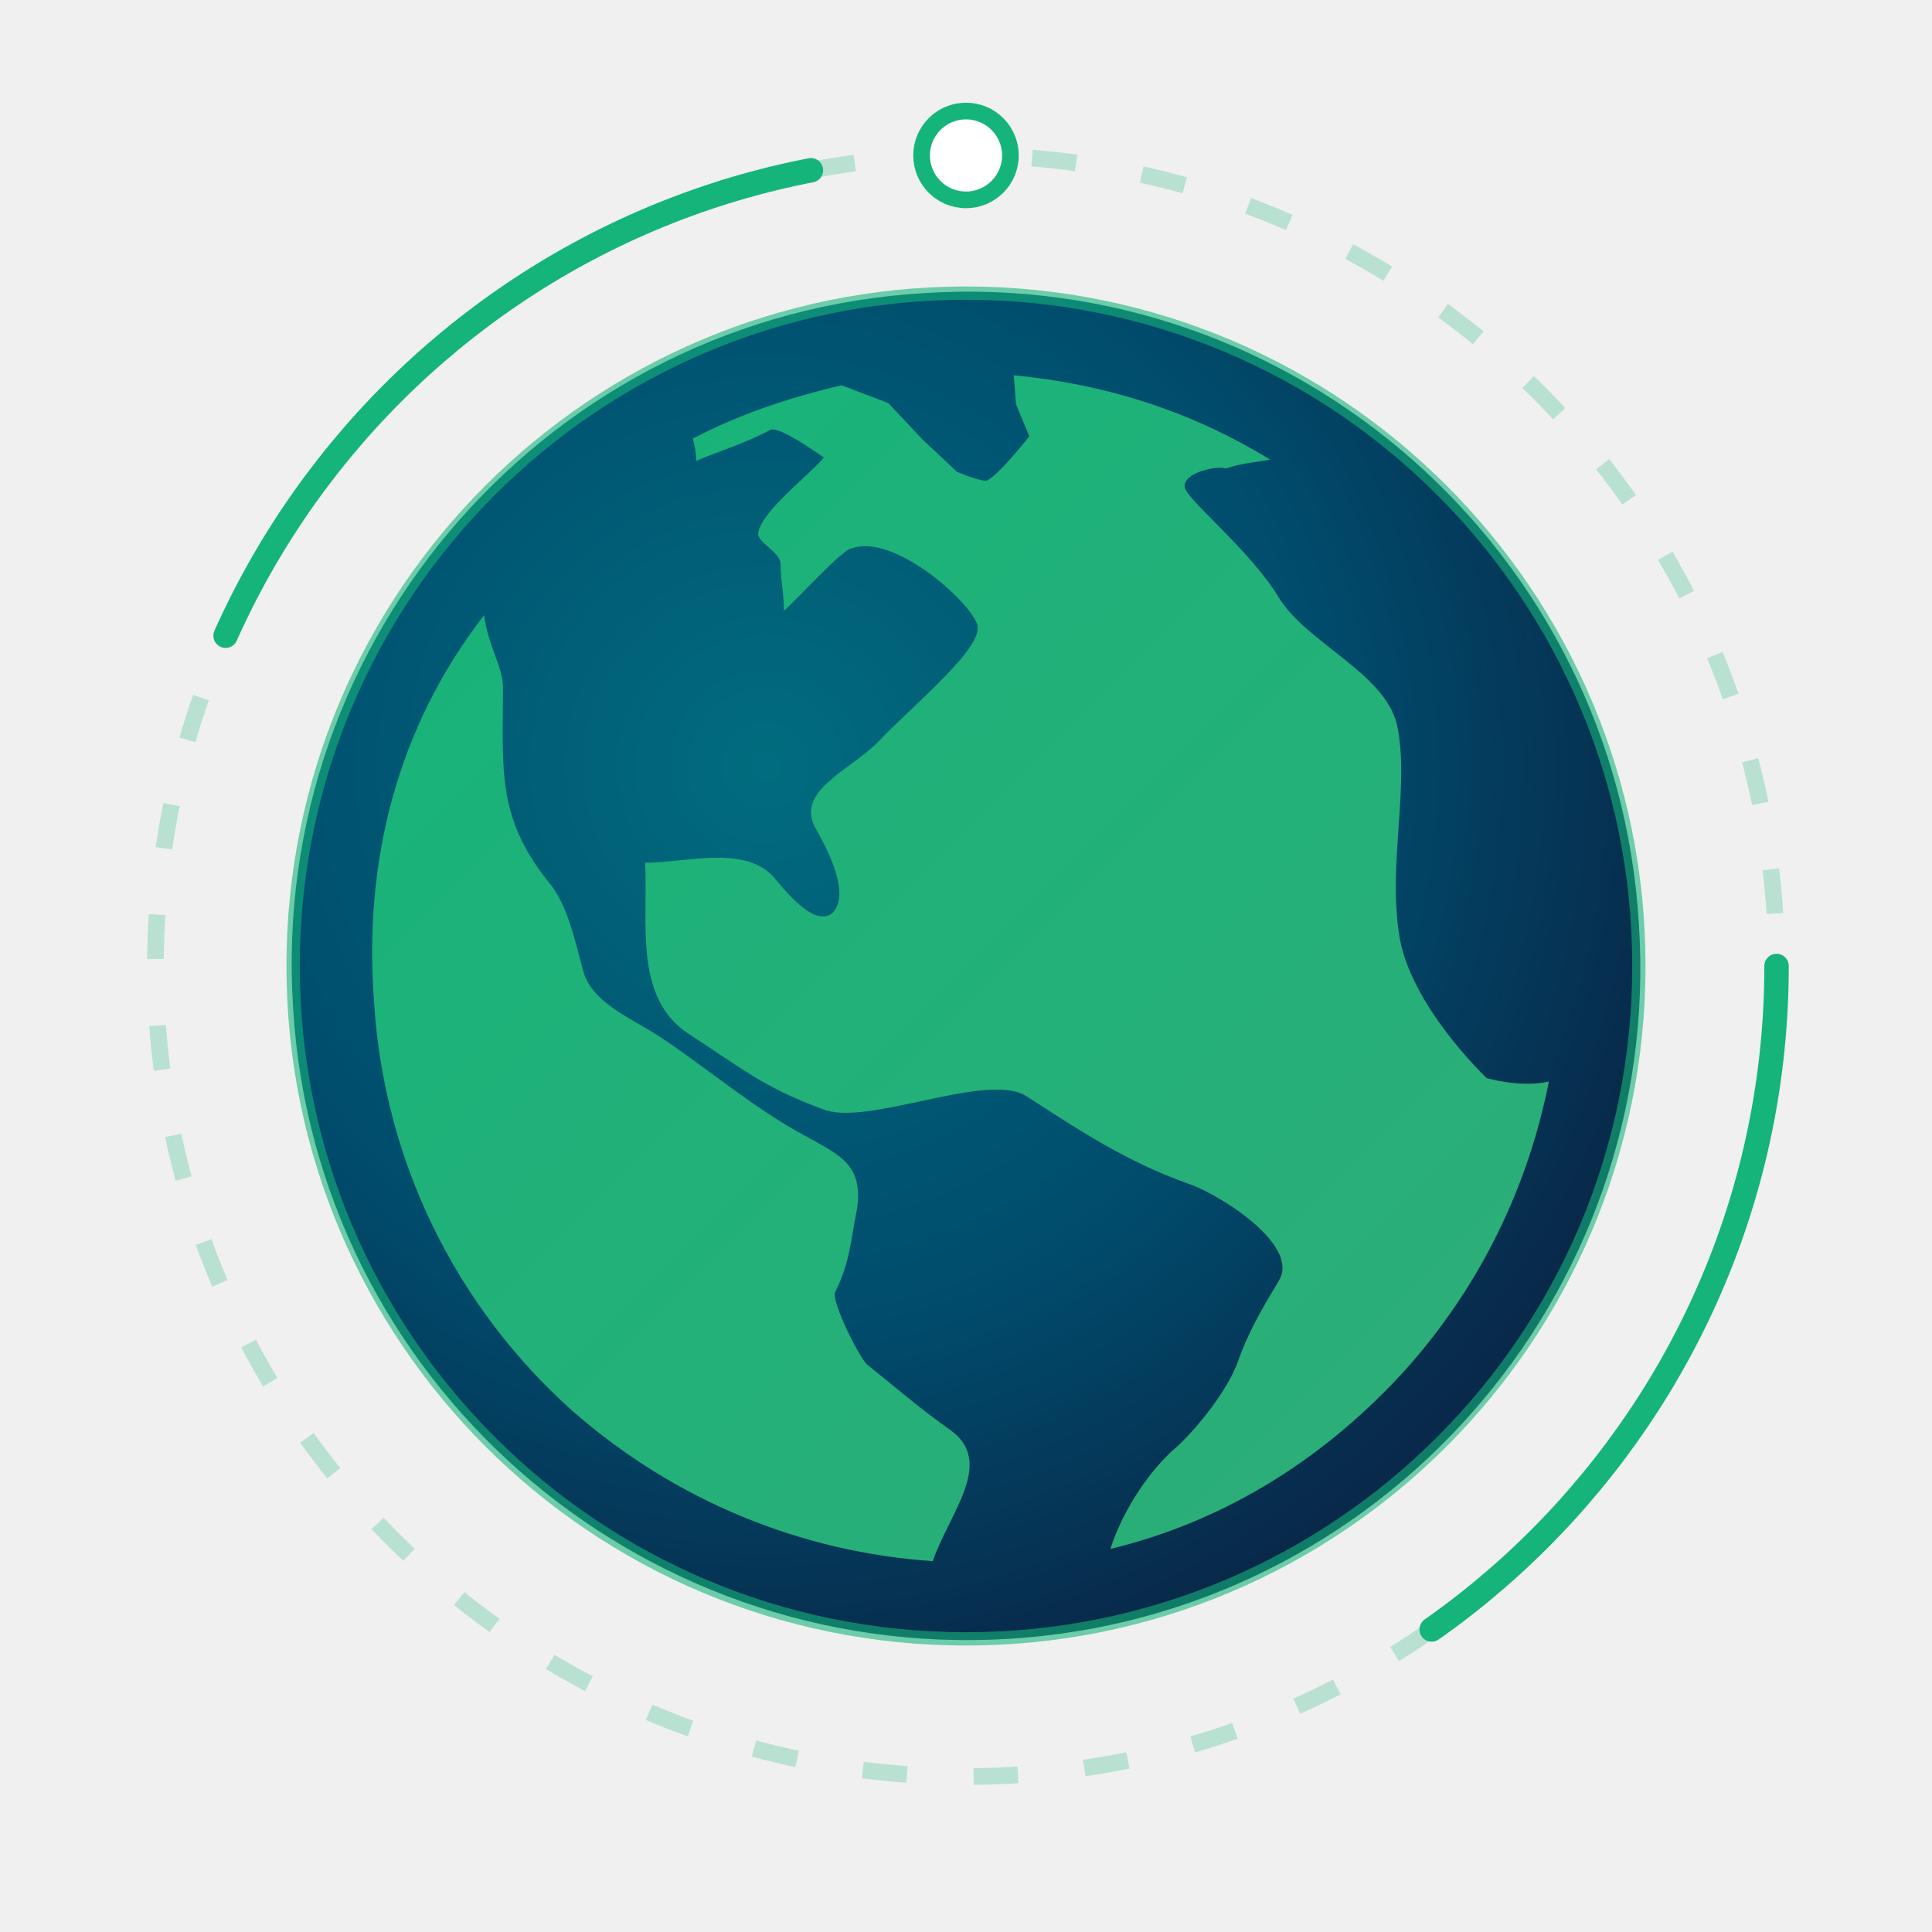
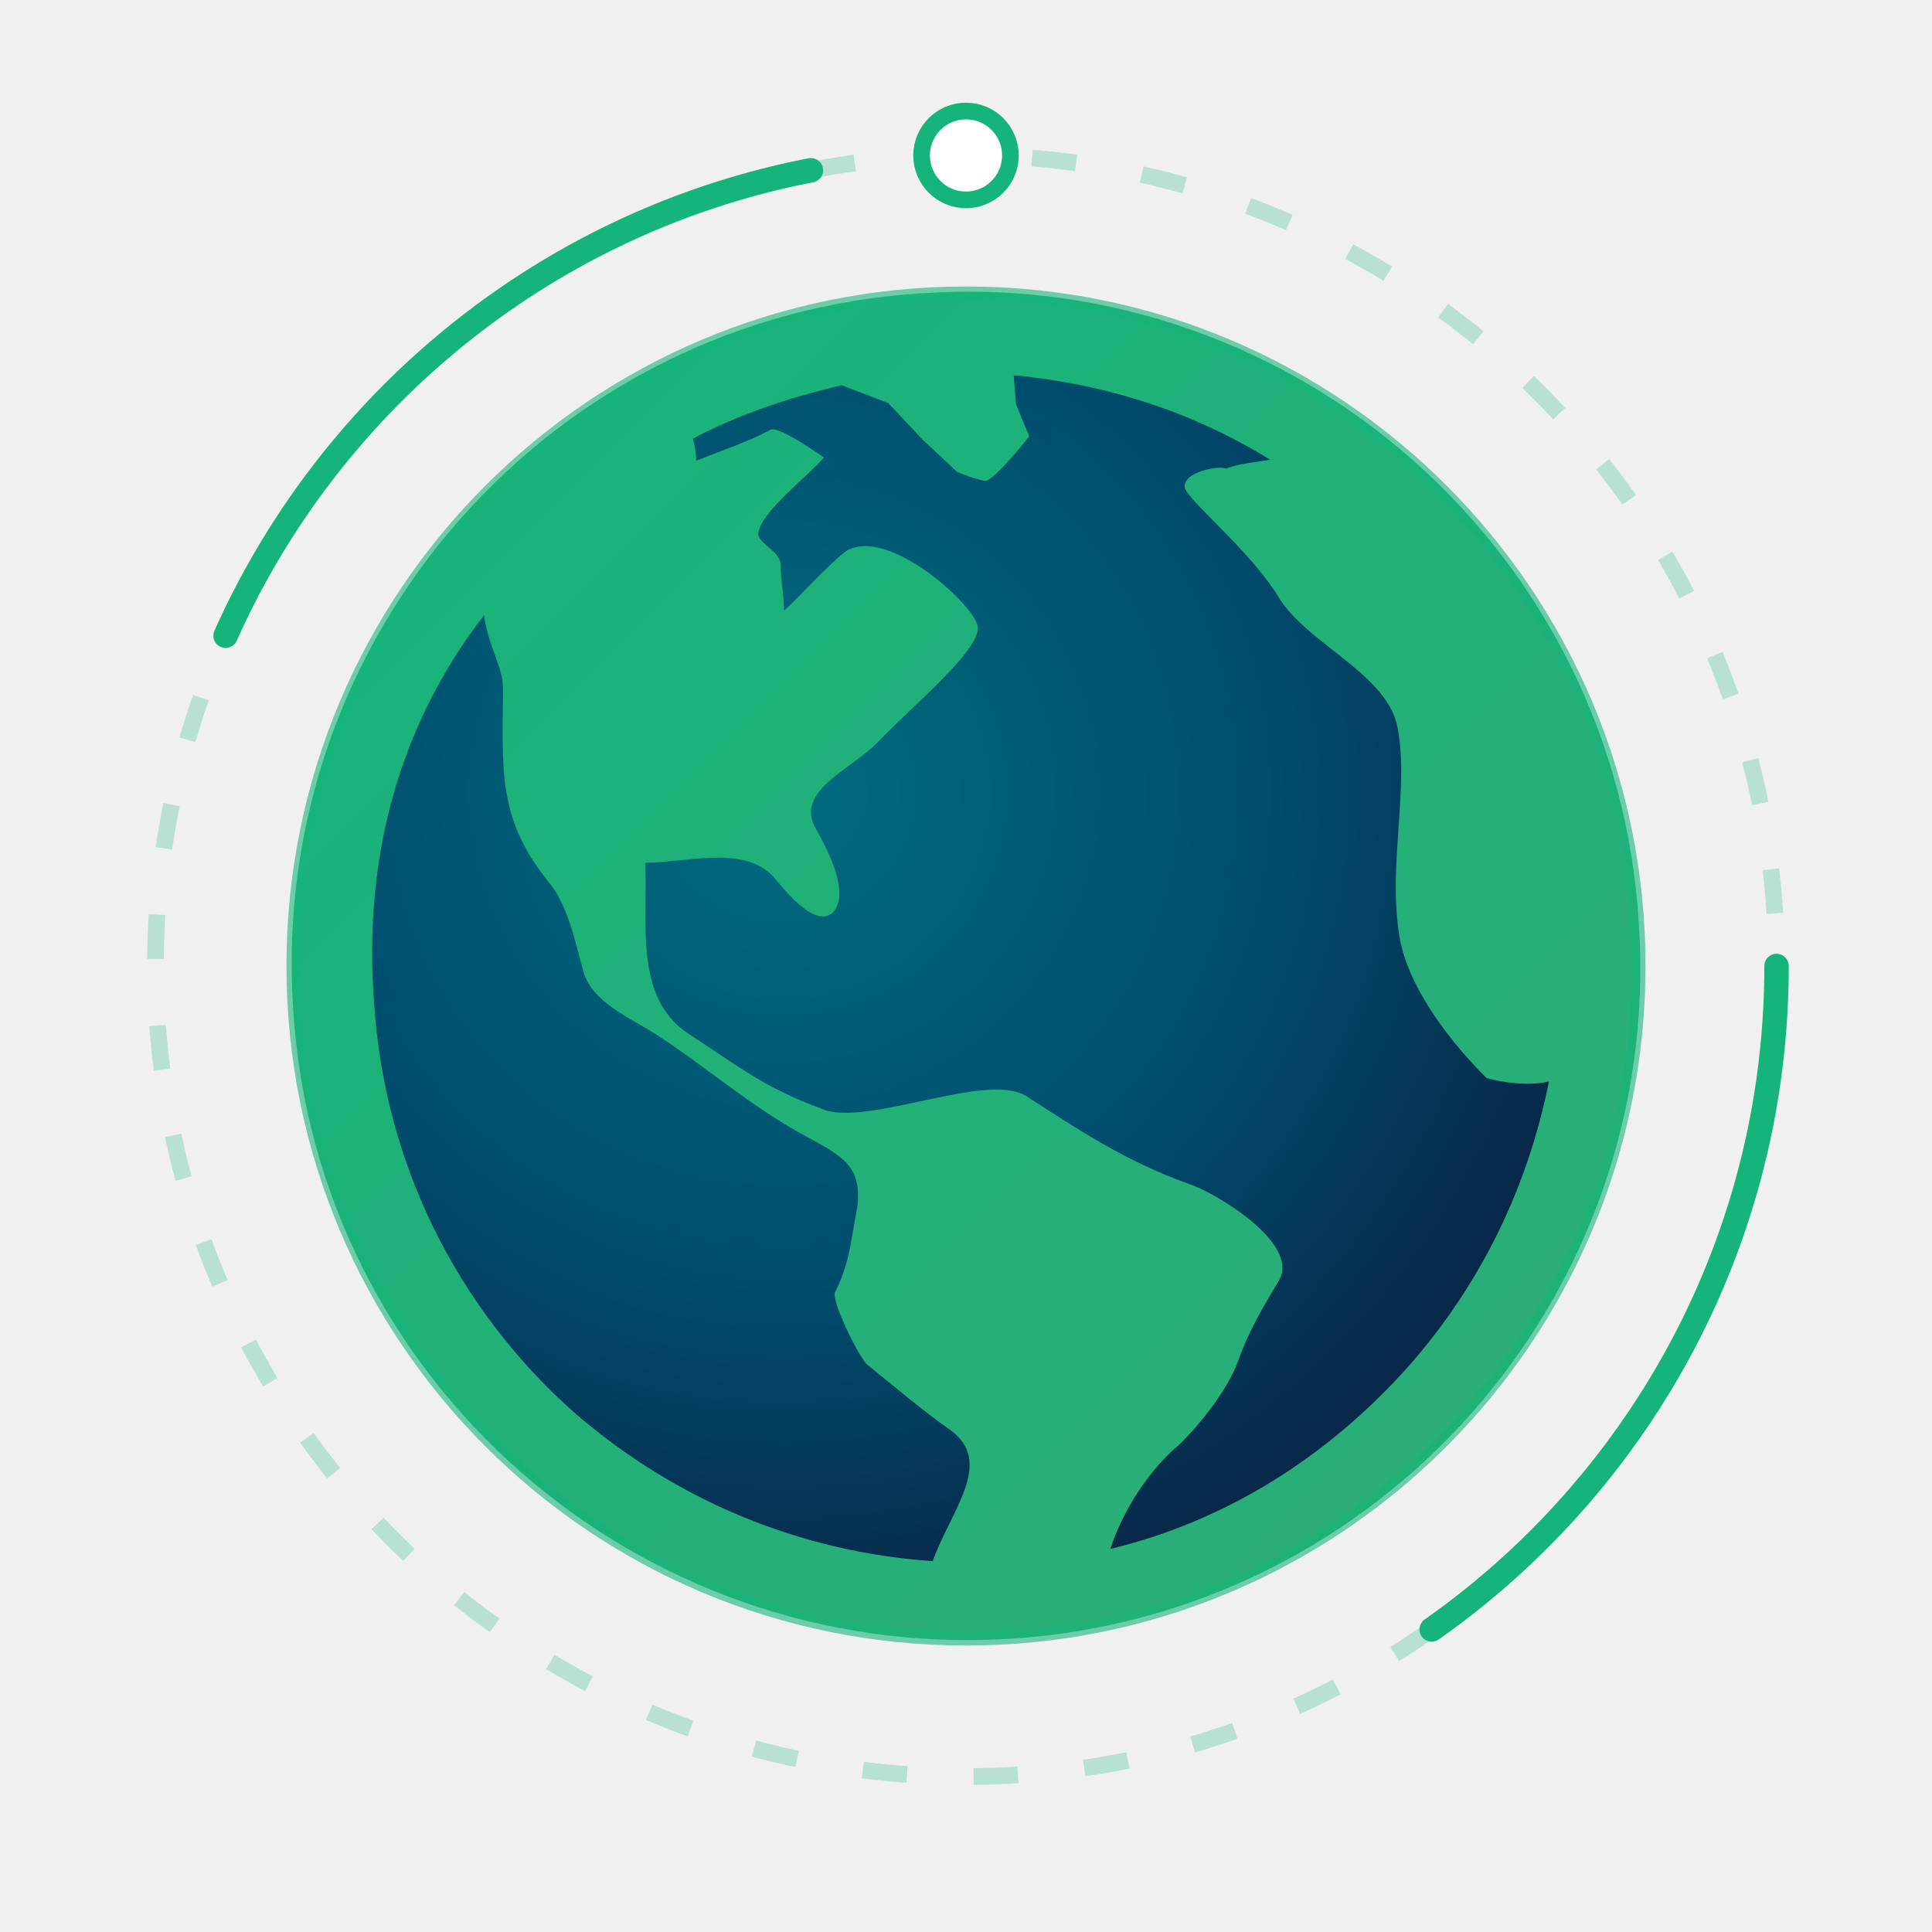
<svg xmlns="http://www.w3.org/2000/svg" viewBox="-86 42 174 174" width="400" height="400" style="background:#080f1d; border-radius: 20px;">
  <defs>
    <radialGradient id="cmOceanGrad" cx="35%" cy="35%" r="70%">
      <stop offset="0%" stop-color="#016c7f" />
      <stop offset="60%" stop-color="#004c6d" />
      <stop offset="100%" stop-color="#08294a" />
    </radialGradient>
    <linearGradient id="cmLandGrad" x1="0%" y1="0%" x2="100%" y2="100%">
      <stop offset="0%" stop-color="#15b47a" />
      <stop offset="100%" stop-color="#2fad78" />
    </linearGradient>
    <style>
      @keyframes orbitSpin {
        0% { transform: rotate(0deg); }
        100% { transform: rotate(360deg); }
      }
      @keyframes planetSpin {
        0% { transform: rotate(0deg); }
        100% { transform: rotate(360deg); }
      }
      .orbit-group {
        transform-origin: 1px 129px;
        animation: orbitSpin 3s linear infinite;
      }
      .globe-group {
        transform-origin: 1px 129px;
        animation: planetSpin 6s linear infinite;
      }
    </style>
  </defs>
  <circle cx="1" cy="129" r="73" fill="none" stroke="rgba(21, 180, 122, 0.25)" stroke-width="1.5" stroke-dasharray="4 6" />
  <g class="orbit-group">
    <circle cx="1" cy="129" r="73" fill="none" stroke="#15b47a" stroke-width="2.2" stroke-dasharray="70 190" stroke-linecap="round" />
    <circle cx="1" cy="56" r="4" fill="#ffffff" stroke="#15b47a" stroke-width="1.5" />
  </g>
  <g class="globe-group">
-     <path d="M4.8,189.6c33.5-2,59-30.9,56.8-64.4c-2-33.5-30.9-59-64.4-56.8c-33.5,2-59,30.9-56.8,64.4C-57.6,166.2-28.7,191.6,4.8,189.6z" fill="url(#cmOceanGrad)" />
-     <path d="M-12.6,116.5c-1.7-3.3,3.1-5.1,5.6-7.6c3.1-3.3,9.8-8.7,9-10.7C1.2,96-5.6,90-9.3,91.4c-0.8,0-5.1,4.8-6.1,5.6c0-1.7-0.3-2.6-0.3-4.2c0-1.1-2.2-2-2-2.8c0.2-1.9,4.8-5.4,5.9-6.8c-0.9-0.6-4-2.8-4.8-2.5c-2,1.1-4.5,1.9-6.7,2.8c0-0.8-0.2-1.6-0.3-2c4.2-2.2,8.7-3.7,13.4-4.8l4.2,1.6l3.1,3.3l3.1,2.9c0,0,1.9,0.8,2.6,0.8c0.9-0.2,3.9-4,3.9-4l-1.2-2.9l-0.2-2.6c8.4,0.8,16.1,3.3,23.1,7.6c-1.1,0.2-2.6,0.3-4,0.8c-0.6-0.3-3.9,0.3-3.7,1.7c0.2,1.1,5.9,5.7,8.4,9.8c2.5,4.2,9.5,6.8,10.7,11.5c1.2,5.4-0.8,12.4,0.2,18.9c0.9,6.4,7.9,13,7.9,13s3.1,0.9,5.6,0.3c-1.9,9.5-6.1,18.2-12.6,25.6c-7.3,8.2-16.5,14-26.9,16.5c1.2-3.7,3.7-7.3,6.1-9.3c2-1.9,4.5-5.1,5.4-7.6c0.9-2.6,2.2-4.8,3.7-7.3c1.9-3.3-5.7-7.9-8.2-8.7c-5.6-2-9.8-4.8-14.6-7.9c-3.6-2.2-14.3,2.8-18.3,1.2c-5.4-2-7.3-3.7-12.1-6.8c-5-3.3-3.6-10.2-3.9-15.4c3.7,0,8.8-1.6,11.5,1.2c0.8,0.9,3.7,4.8,5.4,3.3C-9.2,122.3-12,117.6-12.6,116.5z M-42.4,97.4c0.3,2.6,1.7,4.7,1.7,6.5c0,7.3-0.6,11.6,4,17.4c1.9,2.2,2.5,5.6,3.3,8.4c0.9,2.6,4,3.9,6.4,5.4c4.5,2.9,8.8,6.7,13.7,9.3c3.1,1.7,5,2.6,4.5,6.4c-0.6,2.9-0.6,4.8-2,7.6c-0.3,0.9,2.2,5.9,2.9,6.5c2.5,2,4.8,4,7.5,5.9c4,2.9,0,7.3-1.6,11.8c-11.8-0.8-23.1-5.4-32.3-13.4c-10.7-9.5-17.1-22.7-18-36.8C-53.3,119.5-50.2,107.5-42.4,97.4z" fill="url(#cmLandGrad)" />
+     <path d="M4.8,189.6c33.5-2,59-30.9,56.8-64.4c-2-33.5-30.9-59-64.4-56.8c-33.5,2-59,30.9-56.8,64.4C-57.6,166.2-28.7,191.6,4.8,189.6z" fill="url(#cmLandGrad)" />
+     <path d="M-12.6,116.5c-1.7-3.3,3.1-5.1,5.6-7.6c3.1-3.3,9.8-8.7,9-10.7C1.2,96-5.6,90-9.3,91.4c-0.8,0-5.1,4.8-6.1,5.6c0-1.7-0.3-2.6-0.3-4.2c0-1.1-2.2-2-2-2.8c0.2-1.9,4.8-5.4,5.9-6.8c-0.9-0.6-4-2.8-4.8-2.5c-2,1.1-4.5,1.9-6.7,2.8c0-0.8-0.2-1.6-0.3-2c4.2-2.2,8.7-3.7,13.4-4.8l4.2,1.6l3.1,3.3l3.1,2.9c0,0,1.9,0.8,2.6,0.8c0.9-0.2,3.9-4,3.9-4l-1.2-2.9l-0.2-2.6c8.4,0.8,16.1,3.3,23.1,7.6c-1.1,0.2-2.6,0.3-4,0.8c-0.6-0.3-3.9,0.3-3.7,1.7c0.2,1.1,5.9,5.7,8.4,9.8c2.5,4.2,9.5,6.8,10.7,11.5c1.2,5.4-0.8,12.4,0.2,18.9c0.9,6.4,7.9,13,7.9,13s3.1,0.9,5.6,0.3c-1.9,9.5-6.1,18.2-12.6,25.6c-7.3,8.2-16.5,14-26.9,16.5c1.2-3.7,3.7-7.3,6.1-9.3c2-1.9,4.5-5.1,5.4-7.6c0.9-2.6,2.2-4.8,3.7-7.3c1.9-3.3-5.7-7.9-8.2-8.7c-5.6-2-9.8-4.8-14.6-7.9c-3.6-2.2-14.3,2.8-18.3,1.2c-5.4-2-7.3-3.7-12.1-6.8c-5-3.3-3.6-10.2-3.9-15.4c3.7,0,8.8-1.6,11.5,1.2c0.8,0.9,3.7,4.8,5.4,3.3C-9.2,122.3-12,117.6-12.6,116.5z M-42.4,97.4c0.3,2.6,1.7,4.7,1.7,6.5c0,7.3-0.6,11.6,4,17.4c1.9,2.2,2.5,5.6,3.3,8.4c0.9,2.6,4,3.9,6.4,5.4c4.5,2.9,8.8,6.7,13.7,9.3c3.1,1.7,5,2.6,4.5,6.4c-0.6,2.9-0.6,4.8-2,7.6c-0.3,0.9,2.2,5.9,2.9,6.5c2.5,2,4.8,4,7.5,5.9c4,2.9,0,7.3-1.6,11.8c-11.8-0.8-23.1-5.4-32.3-13.4c-10.7-9.5-17.1-22.7-18-36.8C-53.3,119.5-50.2,107.5-42.4,97.4z" fill="url(#cmOceanGrad)" />
    <circle cx="1" cy="129" r="60.6" fill="none" stroke="#15b47a" stroke-width="1.2" opacity="0.6" />
  </g>
</svg>
